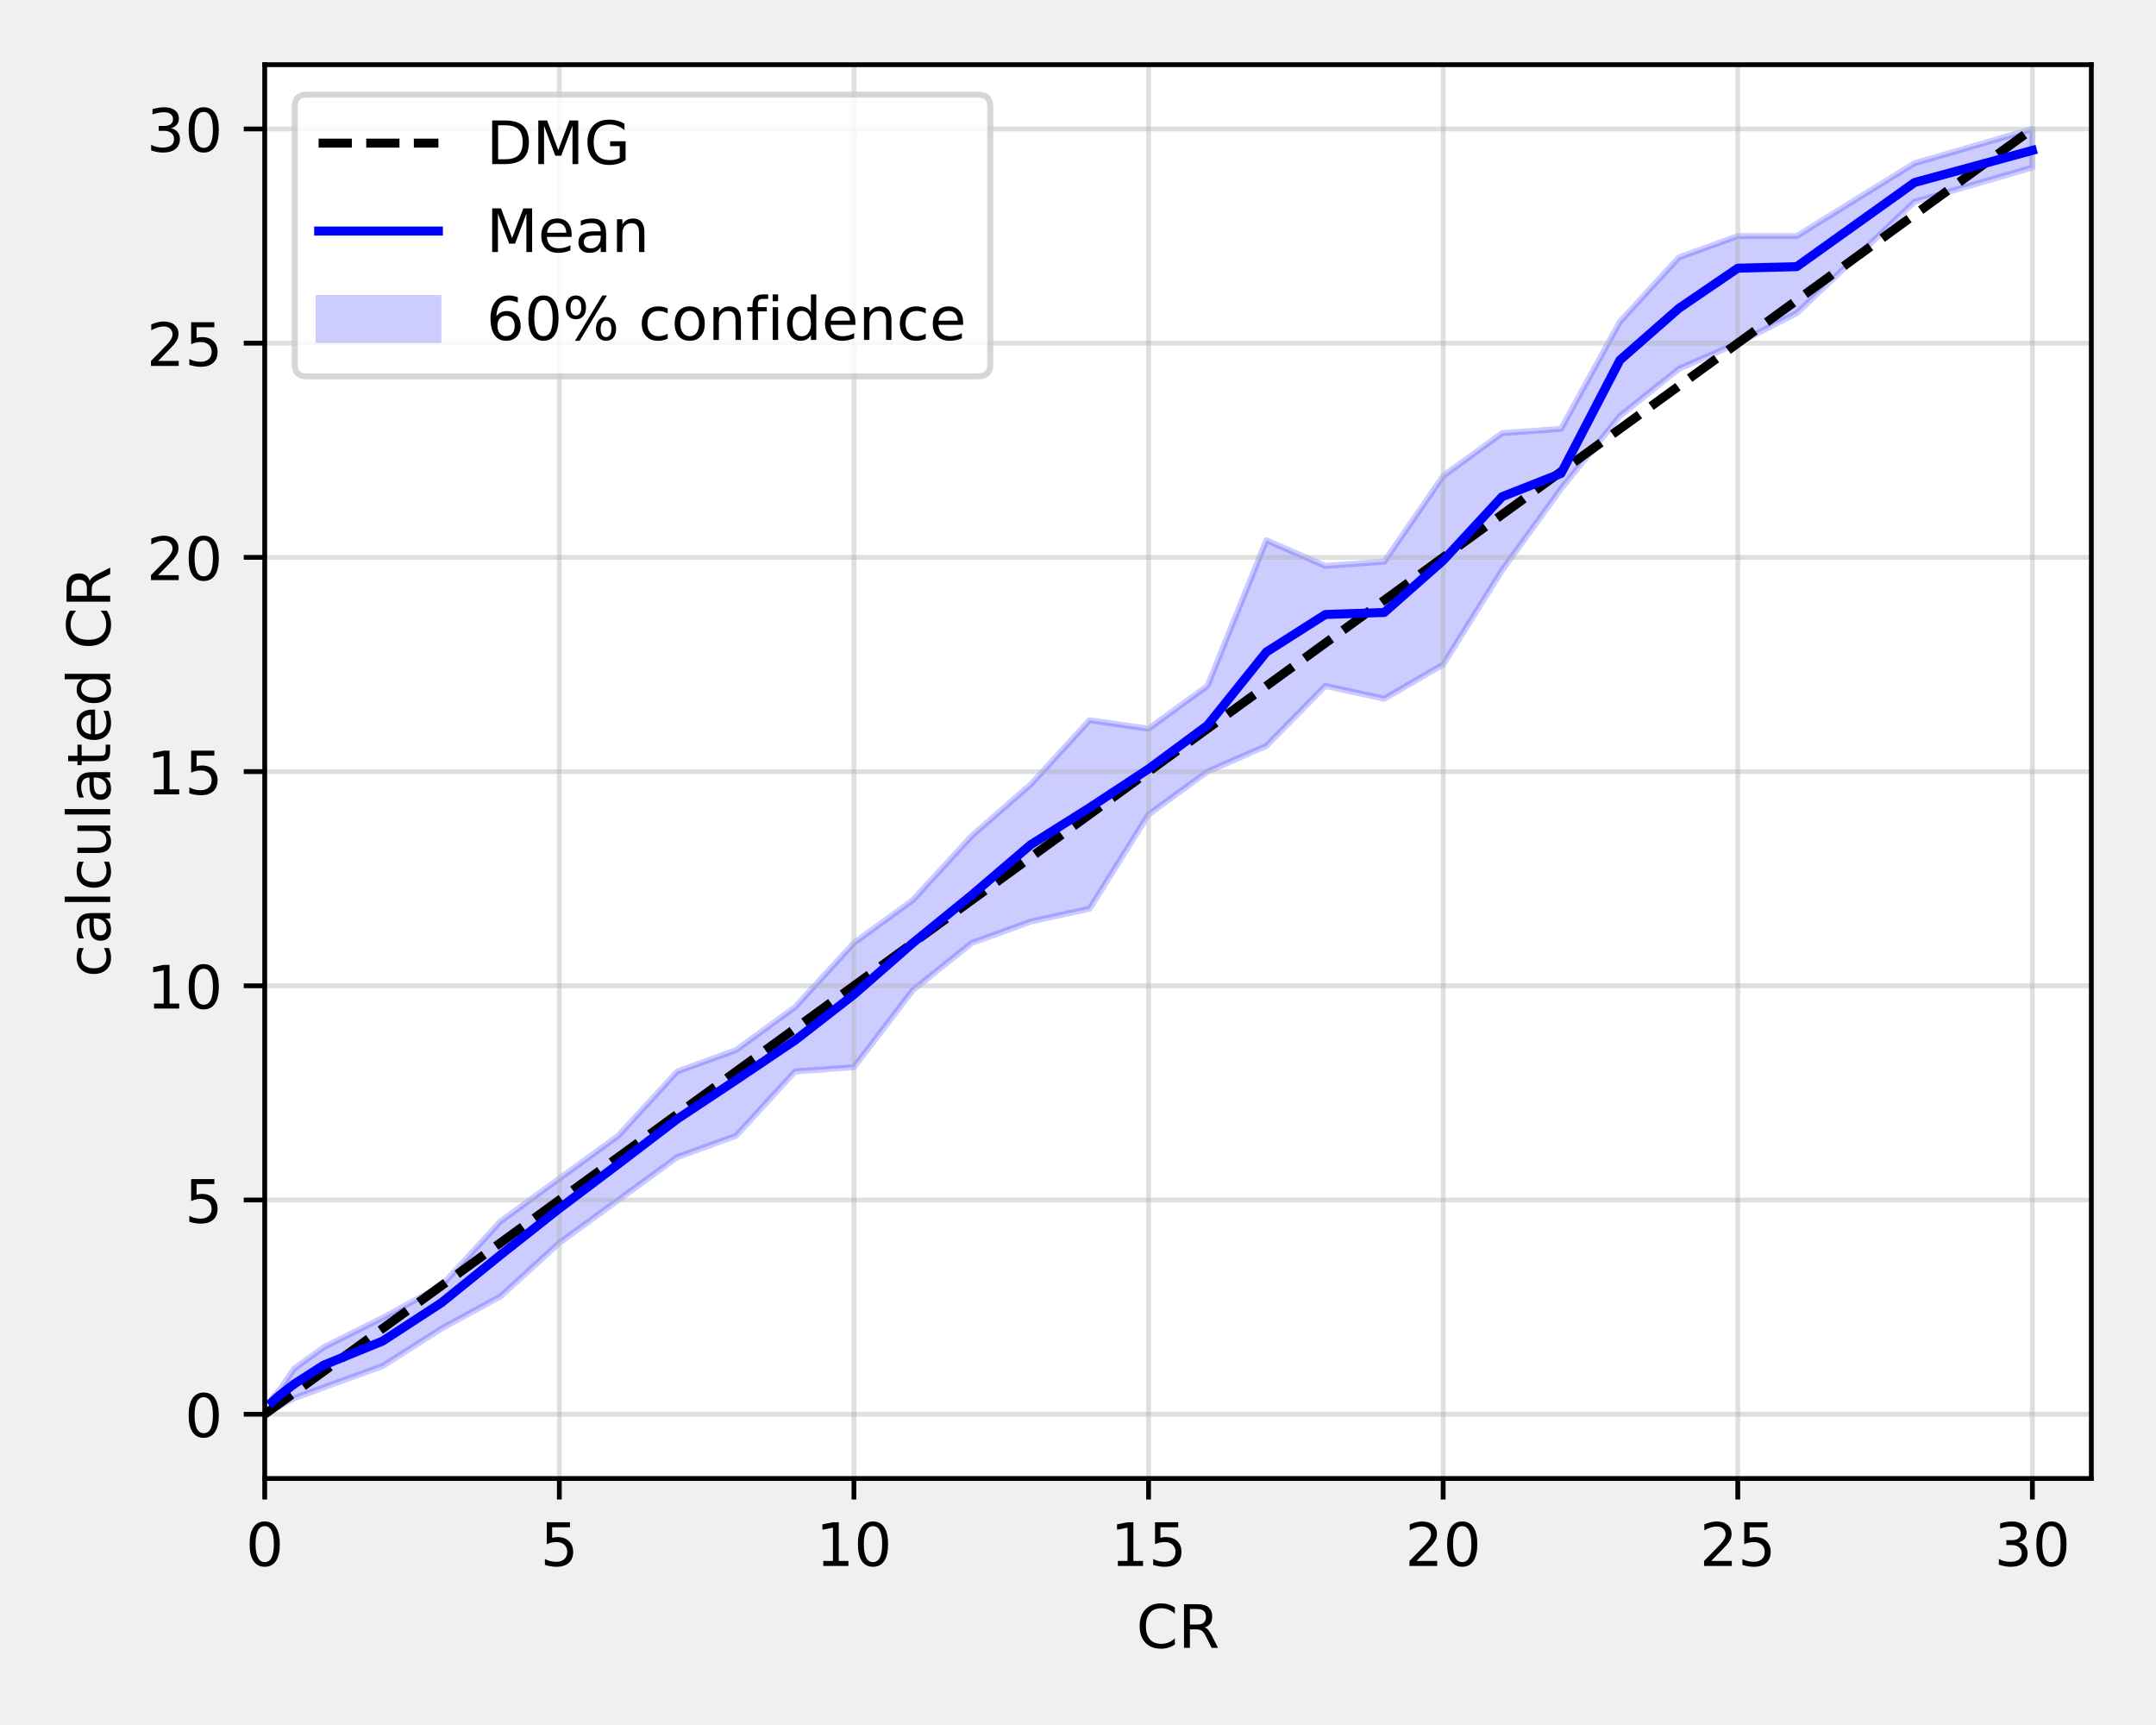
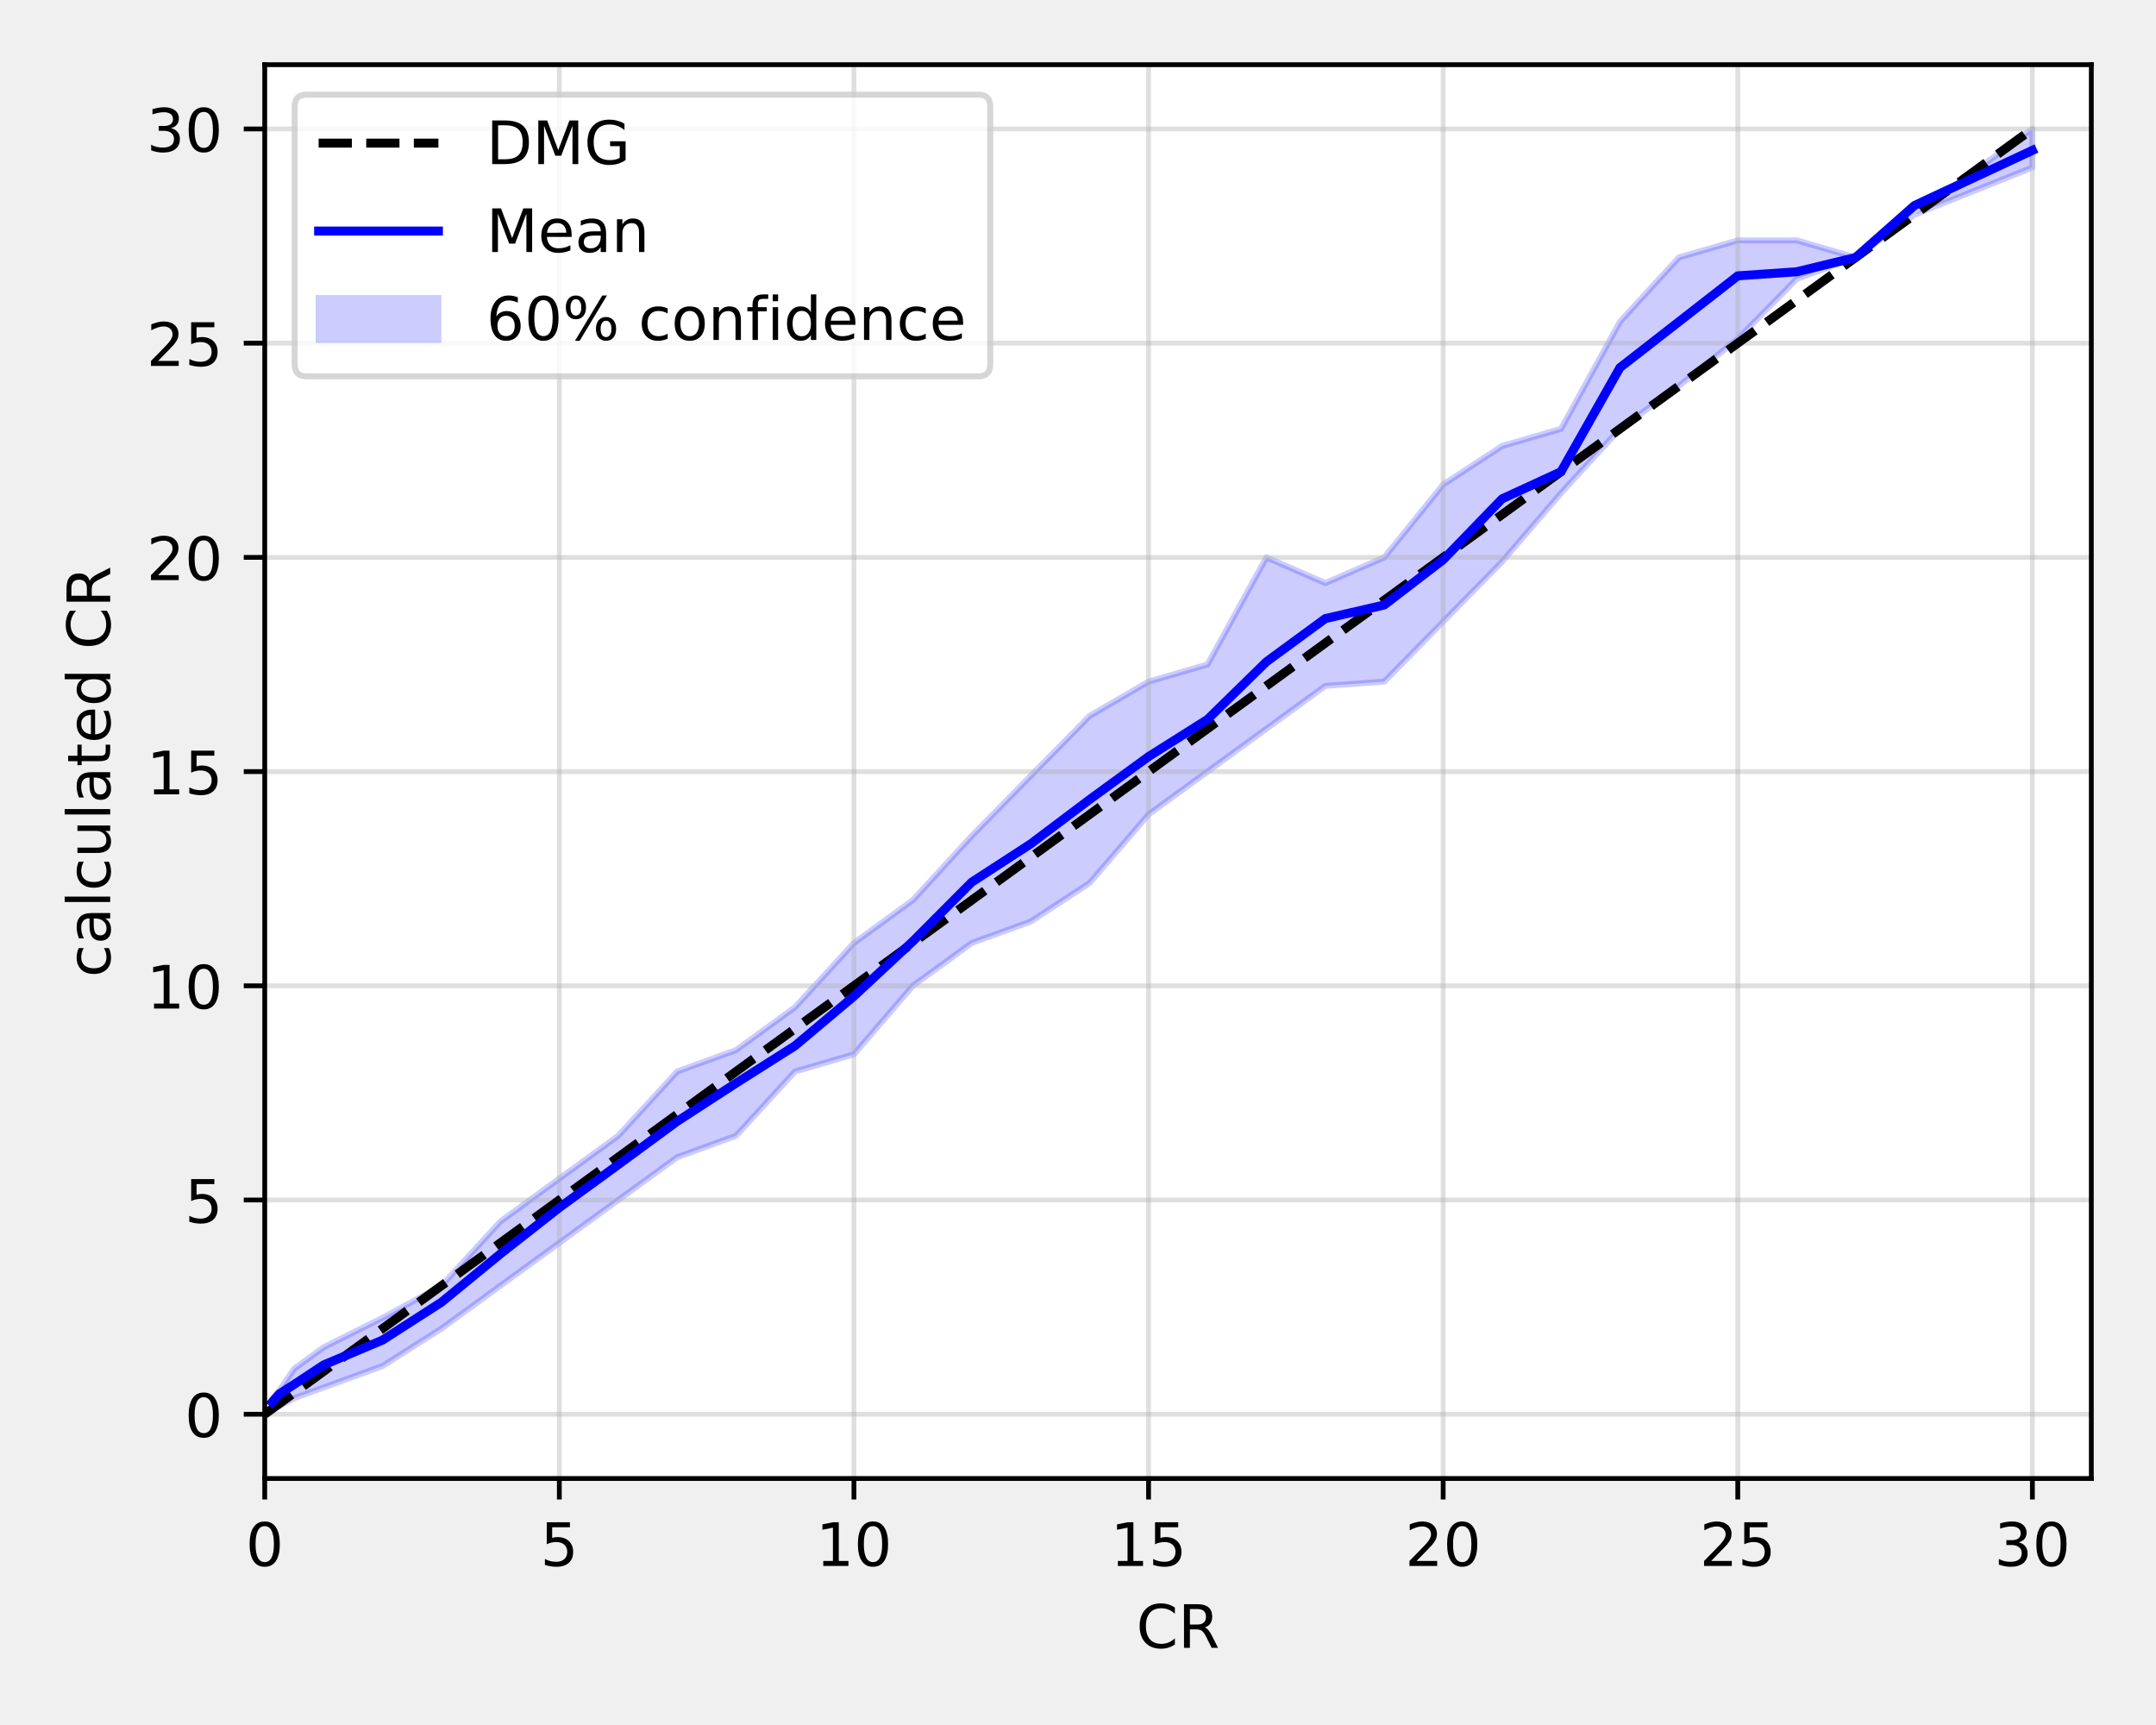
<svg xmlns="http://www.w3.org/2000/svg" xmlns:xlink="http://www.w3.org/1999/xlink" height="288pt" version="1.1" viewBox="0 0 360 288" width="360pt">
  <defs>
    <style type="text/css">*{stroke-linecap:butt;stroke-linejoin:round;}</style>
  </defs>
  <g id="figure_1">
    <g id="patch_1">
      <path d="M 0 288  L 360 288  L 360 0  L 0 0  z " style="fill:none;" />
    </g>
    <g id="axes_1">
      <g id="patch_2">
        <path d="M 44.203 246.844  L 349.2 246.844  L 349.2 10.8  L 44.203 10.8  z " style="fill:#ffffff;" />
      </g>
      <g id="PolyCollection_1">
        <defs>
-           <path d="M 45.433 -54.568  L 45.433 -52.78  L 46.663 -53.227  L 49.122 -54.568  L 54.042 -56.356  L 63.88 -59.932  L 73.719 -66.191  L 83.558 -71.556  L 93.396 -80.497  L 103.235 -87.65  L 113.073 -94.803  L 122.912 -98.379  L 132.751 -109.108  L 142.589 -109.824  L 152.428 -122.699  L 162.266 -130.567  L 172.105 -134.143  L 181.944 -136.289  L 191.782 -152.025  L 201.621 -159.178  L 211.459 -163.47  L 221.298 -173.484  L 231.137 -171.338  L 240.975 -177.06  L 250.814 -192.796  L 260.653 -206.387  L 270.491 -218.547  L 280.33 -226.415  L 290.168 -230.707  L 300.007 -235.714  L 319.684 -254.311  L 339.361 -260.033  L 339.361 -266.471  L 339.361 -266.471  L 319.684 -260.748  L 300.007 -248.589  L 290.168 -248.589  L 280.33 -245.012  L 270.491 -234.283  L 260.653 -216.401  L 250.814 -215.686  L 240.975 -208.533  L 231.137 -194.227  L 221.298 -193.512  L 211.459 -197.803  L 201.621 -173.484  L 191.782 -166.331  L 181.944 -167.762  L 172.105 -157.032  L 162.266 -148.449  L 152.428 -137.72  L 142.589 -130.567  L 132.751 -119.838  L 122.912 -112.685  L 113.073 -109.108  L 103.235 -98.379  L 93.396 -91.226  L 83.558 -84.073  L 73.719 -73.344  L 63.88 -67.979  L 54.042 -63.062  L 49.122 -59.485  L 46.663 -55.909  L 45.433 -54.568  z " id="meef707efad" style="stroke:#0000ff;stroke-opacity:0.2;" />
+           <path d="M 45.433 -54.478  L 45.433 -52.78  L 46.663 -53.227  L 49.122 -54.568  L 54.042 -56.356  L 63.88 -59.932  L 73.719 -66.191  L 83.558 -73.344  L 93.396 -80.497  L 103.235 -87.65  L 113.073 -94.803  L 122.912 -98.379  L 132.751 -109.108  L 142.589 -111.969  L 152.428 -123.414  L 162.266 -130.567  L 172.105 -134.143  L 181.944 -140.581  L 191.782 -152.025  L 201.621 -159.178  L 211.459 -166.331  L 221.298 -173.484  L 231.137 -174.199  L 240.975 -184.213  L 250.814 -194.227  L 260.653 -205.672  L 270.491 -216.401  L 280.33 -223.554  L 290.168 -231.422  L 300.007 -241.436  L 309.846 -245.012  L 319.684 -252.165  L 339.361 -260.033  L 339.361 -266.471  L 339.361 -266.471  L 319.684 -252.165  L 309.846 -245.012  L 300.007 -247.873  L 290.168 -247.873  L 280.33 -245.012  L 270.491 -234.283  L 260.653 -216.401  L 250.814 -213.54  L 240.975 -207.102  L 231.137 -194.942  L 221.298 -190.651  L 211.459 -194.942  L 201.621 -177.06  L 191.782 -174.199  L 181.944 -168.477  L 172.105 -158.463  L 162.266 -148.449  L 152.428 -137.72  L 142.589 -130.567  L 132.751 -119.838  L 122.912 -112.685  L 113.073 -109.108  L 103.235 -98.379  L 93.396 -91.226  L 83.558 -84.073  L 73.719 -73.344  L 63.88 -67.979  L 54.042 -63.062  L 49.122 -59.485  L 46.663 -55.909  L 45.433 -54.478  z " id="m07722bead0" style="stroke:#0000ff;stroke-opacity:0.2;" />
        </defs>
-         <g clip-path="url(#p250f421626)">
-           <use style="fill:#0000ff;fill-opacity:0.2;stroke:#0000ff;stroke-opacity:0.2;" x="0" xlink:href="#meef707efad" y="288" />
+         <g clip-path="url(#p715f7f43fc)">
+           <use style="fill:#0000ff;fill-opacity:0.2;stroke:#0000ff;stroke-opacity:0.2;" x="0" xlink:href="#m07722bead0" y="288" />
        </g>
      </g>
      <g id="matplotlib.axis_1">
        <g id="xtick_1">
          <g id="line2d_1">
-             <path clip-path="url(#p250f421626)" d="M 44.203 246.844  L 44.203 10.8  " style="fill:none;stroke:#b0b0b0;stroke-linecap:square;stroke-opacity:0.4;stroke-width:0.8;" />
+             <path clip-path="url(#p715f7f43fc)" d="M 44.203 246.844  L 44.203 10.8  " style="fill:none;stroke:#b0b0b0;stroke-linecap:square;stroke-opacity:0.4;stroke-width:0.8;" />
          </g>
          <g id="line2d_2">
            <defs>
-               <path d="M 0 0  L 0 3.5  " id="m03b667899d" style="stroke:#000000;stroke-width:0.8;" />
-             </defs>
-             <g>
-               <use style="stroke:#000000;stroke-width:0.8;" x="44.203" xlink:href="#m03b667899d" y="246.844" />
+               <path d="M 0 0  L 0 3.5  " id="mc3db23d03c" style="stroke:#000000;stroke-width:0.8;" />
+             </defs>
+             <g>
+               <use style="stroke:#000000;stroke-width:0.8;" x="44.203" xlink:href="#mc3db23d03c" y="246.844" />
            </g>
          </g>
          <g id="text_1">
            <g transform="translate(41.02188 261.4422)scale(0.1 -0.1)">
              <defs>
                <path d="M 31.781 66.406  Q 24.172 66.406 20.328 58.906  Q 16.5 51.422 16.5 36.375  Q 16.5 21.391 20.328 13.891  Q 24.172 6.391 31.781 6.391  Q 39.453 6.391 43.281 13.891  Q 47.125 21.391 47.125 36.375  Q 47.125 51.422 43.281 58.906  Q 39.453 66.406 31.781 66.406  z M 31.781 74.219  Q 44.047 74.219 50.516 64.516  Q 56.984 54.828 56.984 36.375  Q 56.984 17.969 50.516 8.266  Q 44.047 -1.422 31.781 -1.422  Q 19.531 -1.422 13.062 8.266  Q 6.594 17.969 6.594 36.375  Q 6.594 54.828 13.062 64.516  Q 19.531 74.219 31.781 74.219  z " id="DejaVuSans-48" />
              </defs>
              <use xlink:href="#DejaVuSans-48" />
            </g>
          </g>
        </g>
        <g id="xtick_2">
          <g id="line2d_3">
-             <path clip-path="url(#p250f421626)" d="M 93.396 246.844  L 93.396 10.8  " style="fill:none;stroke:#b0b0b0;stroke-linecap:square;stroke-opacity:0.4;stroke-width:0.8;" />
+             <path clip-path="url(#p715f7f43fc)" d="M 93.396 246.844  L 93.396 10.8  " style="fill:none;stroke:#b0b0b0;stroke-linecap:square;stroke-opacity:0.4;stroke-width:0.8;" />
          </g>
          <g id="line2d_4">
            <g>
-               <use style="stroke:#000000;stroke-width:0.8;" x="93.396" xlink:href="#m03b667899d" y="246.844" />
+               <use style="stroke:#000000;stroke-width:0.8;" x="93.396" xlink:href="#mc3db23d03c" y="246.844" />
            </g>
          </g>
          <g id="text_2">
            <g transform="translate(90.21492 261.4422)scale(0.1 -0.1)">
              <defs>
                <path d="M 10.797 72.906  L 49.516 72.906  L 49.516 64.594  L 19.828 64.594  L 19.828 46.734  Q 21.969 47.469 24.109 47.828  Q 26.266 48.188 28.422 48.188  Q 40.625 48.188 47.75 41.5  Q 54.891 34.812 54.891 23.391  Q 54.891 11.625 47.562 5.094  Q 40.234 -1.422 26.906 -1.422  Q 22.312 -1.422 17.547 -0.641  Q 12.797 0.141 7.719 1.703  L 7.719 11.625  Q 12.109 9.234 16.797 8.062  Q 21.484 6.891 26.703 6.891  Q 35.156 6.891 40.078 11.328  Q 45.016 15.766 45.016 23.391  Q 45.016 31 40.078 35.438  Q 35.156 39.891 26.703 39.891  Q 22.75 39.891 18.812 39.016  Q 14.891 38.141 10.797 36.281  z " id="DejaVuSans-53" />
              </defs>
              <use xlink:href="#DejaVuSans-53" />
            </g>
          </g>
        </g>
        <g id="xtick_3">
          <g id="line2d_5">
-             <path clip-path="url(#p250f421626)" d="M 142.589 246.844  L 142.589 10.8  " style="fill:none;stroke:#b0b0b0;stroke-linecap:square;stroke-opacity:0.4;stroke-width:0.8;" />
+             <path clip-path="url(#p715f7f43fc)" d="M 142.589 246.844  L 142.589 10.8  " style="fill:none;stroke:#b0b0b0;stroke-linecap:square;stroke-opacity:0.4;stroke-width:0.8;" />
          </g>
          <g id="line2d_6">
            <g>
-               <use style="stroke:#000000;stroke-width:0.8;" x="142.589" xlink:href="#m03b667899d" y="246.844" />
+               <use style="stroke:#000000;stroke-width:0.8;" x="142.589" xlink:href="#mc3db23d03c" y="246.844" />
            </g>
          </g>
          <g id="text_3">
            <g transform="translate(136.2267 261.4422)scale(0.1 -0.1)">
              <defs>
                <path d="M 12.406 8.297  L 28.516 8.297  L 28.516 63.922  L 10.984 60.406  L 10.984 69.391  L 28.422 72.906  L 38.281 72.906  L 38.281 8.297  L 54.391 8.297  L 54.391 0  L 12.406 0  z " id="DejaVuSans-49" />
              </defs>
              <use xlink:href="#DejaVuSans-49" />
              <use x="63.623" xlink:href="#DejaVuSans-48" />
            </g>
          </g>
        </g>
        <g id="xtick_4">
          <g id="line2d_7">
-             <path clip-path="url(#p250f421626)" d="M 191.782 246.844  L 191.782 10.8  " style="fill:none;stroke:#b0b0b0;stroke-linecap:square;stroke-opacity:0.4;stroke-width:0.8;" />
+             <path clip-path="url(#p715f7f43fc)" d="M 191.782 246.844  L 191.782 10.8  " style="fill:none;stroke:#b0b0b0;stroke-linecap:square;stroke-opacity:0.4;stroke-width:0.8;" />
          </g>
          <g id="line2d_8">
            <g>
-               <use style="stroke:#000000;stroke-width:0.8;" x="191.782" xlink:href="#m03b667899d" y="246.844" />
+               <use style="stroke:#000000;stroke-width:0.8;" x="191.782" xlink:href="#mc3db23d03c" y="246.844" />
            </g>
          </g>
          <g id="text_4">
            <g transform="translate(185.4198 261.4422)scale(0.1 -0.1)">
              <use xlink:href="#DejaVuSans-49" />
              <use x="63.623" xlink:href="#DejaVuSans-53" />
            </g>
          </g>
        </g>
        <g id="xtick_5">
          <g id="line2d_9">
-             <path clip-path="url(#p250f421626)" d="M 240.975 246.844  L 240.975 10.8  " style="fill:none;stroke:#b0b0b0;stroke-linecap:square;stroke-opacity:0.4;stroke-width:0.8;" />
+             <path clip-path="url(#p715f7f43fc)" d="M 240.975 246.844  L 240.975 10.8  " style="fill:none;stroke:#b0b0b0;stroke-linecap:square;stroke-opacity:0.4;stroke-width:0.8;" />
          </g>
          <g id="line2d_10">
            <g>
-               <use style="stroke:#000000;stroke-width:0.8;" x="240.975" xlink:href="#m03b667899d" y="246.844" />
+               <use style="stroke:#000000;stroke-width:0.8;" x="240.975" xlink:href="#mc3db23d03c" y="246.844" />
            </g>
          </g>
          <g id="text_5">
            <g transform="translate(234.6128 261.4422)scale(0.1 -0.1)">
              <defs>
                <path d="M 19.188 8.297  L 53.609 8.297  L 53.609 0  L 7.328 0  L 7.328 8.297  Q 12.938 14.109 22.625 23.891  Q 32.328 33.688 34.812 36.531  Q 39.547 41.844 41.422 45.531  Q 43.312 49.219 43.312 52.781  Q 43.312 58.594 39.234 62.25  Q 35.156 65.922 28.609 65.922  Q 23.969 65.922 18.812 64.312  Q 13.672 62.703 7.812 59.422  L 7.812 69.391  Q 13.766 71.781 18.938 73  Q 24.125 74.219 28.422 74.219  Q 39.75 74.219 46.484 68.547  Q 53.219 62.891 53.219 53.422  Q 53.219 48.922 51.531 44.891  Q 49.859 40.875 45.406 35.406  Q 44.188 33.984 37.641 27.219  Q 31.109 20.453 19.188 8.297  z " id="DejaVuSans-50" />
              </defs>
              <use xlink:href="#DejaVuSans-50" />
              <use x="63.623" xlink:href="#DejaVuSans-48" />
            </g>
          </g>
        </g>
        <g id="xtick_6">
          <g id="line2d_11">
-             <path clip-path="url(#p250f421626)" d="M 290.168 246.844  L 290.168 10.8  " style="fill:none;stroke:#b0b0b0;stroke-linecap:square;stroke-opacity:0.4;stroke-width:0.8;" />
+             <path clip-path="url(#p715f7f43fc)" d="M 290.168 246.844  L 290.168 10.8  " style="fill:none;stroke:#b0b0b0;stroke-linecap:square;stroke-opacity:0.4;stroke-width:0.8;" />
          </g>
          <g id="line2d_12">
            <g>
-               <use style="stroke:#000000;stroke-width:0.8;" x="290.168" xlink:href="#m03b667899d" y="246.844" />
+               <use style="stroke:#000000;stroke-width:0.8;" x="290.168" xlink:href="#mc3db23d03c" y="246.844" />
            </g>
          </g>
          <g id="text_6">
            <g transform="translate(283.8058 261.4422)scale(0.1 -0.1)">
              <use xlink:href="#DejaVuSans-50" />
              <use x="63.623" xlink:href="#DejaVuSans-53" />
            </g>
          </g>
        </g>
        <g id="xtick_7">
          <g id="line2d_13">
-             <path clip-path="url(#p250f421626)" d="M 339.361 246.844  L 339.361 10.8  " style="fill:none;stroke:#b0b0b0;stroke-linecap:square;stroke-opacity:0.4;stroke-width:0.8;" />
+             <path clip-path="url(#p715f7f43fc)" d="M 339.361 246.844  L 339.361 10.8  " style="fill:none;stroke:#b0b0b0;stroke-linecap:square;stroke-opacity:0.4;stroke-width:0.8;" />
          </g>
          <g id="line2d_14">
            <g>
-               <use style="stroke:#000000;stroke-width:0.8;" x="339.361" xlink:href="#m03b667899d" y="246.844" />
+               <use style="stroke:#000000;stroke-width:0.8;" x="339.361" xlink:href="#mc3db23d03c" y="246.844" />
            </g>
          </g>
          <g id="text_7">
            <g transform="translate(332.9989 261.4422)scale(0.1 -0.1)">
              <defs>
                <path d="M 40.578 39.312  Q 47.656 37.797 51.625 33  Q 55.609 28.219 55.609 21.188  Q 55.609 10.406 48.188 4.484  Q 40.766 -1.422 27.094 -1.422  Q 22.516 -1.422 17.656 -0.516  Q 12.797 0.391 7.625 2.203  L 7.625 11.719  Q 11.719 9.328 16.594 8.109  Q 21.484 6.891 26.812 6.891  Q 36.078 6.891 40.938 10.547  Q 45.797 14.203 45.797 21.188  Q 45.797 27.641 41.281 31.266  Q 36.766 34.906 28.719 34.906  L 20.219 34.906  L 20.219 43.016  L 29.109 43.016  Q 36.375 43.016 40.234 45.922  Q 44.094 48.828 44.094 54.297  Q 44.094 59.906 40.109 62.906  Q 36.141 65.922 28.719 65.922  Q 24.656 65.922 20.016 65.031  Q 15.375 64.156 9.812 62.312  L 9.812 71.094  Q 15.438 72.656 20.344 73.438  Q 25.25 74.219 29.594 74.219  Q 40.828 74.219 47.359 69.109  Q 53.906 64.016 53.906 55.328  Q 53.906 49.266 50.438 45.094  Q 46.969 40.922 40.578 39.312  z " id="DejaVuSans-51" />
              </defs>
              <use xlink:href="#DejaVuSans-51" />
              <use x="63.623" xlink:href="#DejaVuSans-48" />
            </g>
          </g>
        </g>
        <g id="text_8">
          <g transform="translate(189.7359 275.1203)scale(0.1 -0.1)">
            <defs>
              <path d="M 64.406 67.281  L 64.406 56.891  Q 59.422 61.531 53.781 63.812  Q 48.141 66.109 41.797 66.109  Q 29.297 66.109 22.656 58.469  Q 16.016 50.828 16.016 36.375  Q 16.016 21.969 22.656 14.328  Q 29.297 6.688 41.797 6.688  Q 48.141 6.688 53.781 8.984  Q 59.422 11.281 64.406 15.922  L 64.406 5.609  Q 59.234 2.094 53.438 0.328  Q 47.656 -1.422 41.219 -1.422  Q 24.656 -1.422 15.125 8.703  Q 5.609 18.844 5.609 36.375  Q 5.609 53.953 15.125 64.078  Q 24.656 74.219 41.219 74.219  Q 47.75 74.219 53.531 72.484  Q 59.328 70.75 64.406 67.281  z " id="DejaVuSans-67" />
              <path d="M 44.391 34.188  Q 47.562 33.109 50.562 29.594  Q 53.562 26.078 56.594 19.922  L 66.609 0  L 56 0  L 46.688 18.703  Q 43.062 26.031 39.672 28.422  Q 36.281 30.812 30.422 30.812  L 19.672 30.812  L 19.672 0  L 9.812 0  L 9.812 72.906  L 32.078 72.906  Q 44.578 72.906 50.734 67.672  Q 56.891 62.453 56.891 51.906  Q 56.891 45.016 53.688 40.469  Q 50.484 35.938 44.391 34.188  z M 19.672 64.797  L 19.672 38.922  L 32.078 38.922  Q 39.203 38.922 42.844 42.219  Q 46.484 45.516 46.484 51.906  Q 46.484 58.297 42.844 61.547  Q 39.203 64.797 32.078 64.797  z " id="DejaVuSans-82" />
            </defs>
            <use xlink:href="#DejaVuSans-67" />
            <use x="69.824" xlink:href="#DejaVuSans-82" />
          </g>
        </g>
      </g>
      <g id="matplotlib.axis_2">
        <g id="ytick_1">
          <g id="line2d_15">
-             <path clip-path="url(#p250f421626)" d="M 44.203 236.114  L 349.2 236.114  " style="fill:none;stroke:#b0b0b0;stroke-linecap:square;stroke-opacity:0.4;stroke-width:0.8;" />
+             <path clip-path="url(#p715f7f43fc)" d="M 44.203 236.114  L 349.2 236.114  " style="fill:none;stroke:#b0b0b0;stroke-linecap:square;stroke-opacity:0.4;stroke-width:0.8;" />
          </g>
          <g id="line2d_16">
            <defs>
-               <path d="M 0 0  L -3.5 0  " id="m5276614114" style="stroke:#000000;stroke-width:0.8;" />
-             </defs>
-             <g>
-               <use style="stroke:#000000;stroke-width:0.8;" x="44.203" xlink:href="#m5276614114" y="236.114" />
+               <path d="M 0 0  L -3.5 0  " id="mb39f0f81d1" style="stroke:#000000;stroke-width:0.8;" />
+             </defs>
+             <g>
+               <use style="stroke:#000000;stroke-width:0.8;" x="44.203" xlink:href="#mb39f0f81d1" y="236.114" />
            </g>
          </g>
          <g id="text_9">
            <g transform="translate(30.84062 239.9137)scale(0.1 -0.1)">
              <use xlink:href="#DejaVuSans-48" />
            </g>
          </g>
        </g>
        <g id="ytick_2">
          <g id="line2d_17">
-             <path clip-path="url(#p250f421626)" d="M 44.203 200.35  L 349.2 200.35  " style="fill:none;stroke:#b0b0b0;stroke-linecap:square;stroke-opacity:0.4;stroke-width:0.8;" />
+             <path clip-path="url(#p715f7f43fc)" d="M 44.203 200.35  L 349.2 200.35  " style="fill:none;stroke:#b0b0b0;stroke-linecap:square;stroke-opacity:0.4;stroke-width:0.8;" />
          </g>
          <g id="line2d_18">
            <g>
-               <use style="stroke:#000000;stroke-width:0.8;" x="44.203" xlink:href="#m5276614114" y="200.35" />
+               <use style="stroke:#000000;stroke-width:0.8;" x="44.203" xlink:href="#mb39f0f81d1" y="200.35" />
            </g>
          </g>
          <g id="text_10">
            <g transform="translate(30.84062 204.1495)scale(0.1 -0.1)">
              <use xlink:href="#DejaVuSans-53" />
            </g>
          </g>
        </g>
        <g id="ytick_3">
          <g id="line2d_19">
-             <path clip-path="url(#p250f421626)" d="M 44.203 164.586  L 349.2 164.586  " style="fill:none;stroke:#b0b0b0;stroke-linecap:square;stroke-opacity:0.4;stroke-width:0.8;" />
+             <path clip-path="url(#p715f7f43fc)" d="M 44.203 164.586  L 349.2 164.586  " style="fill:none;stroke:#b0b0b0;stroke-linecap:square;stroke-opacity:0.4;stroke-width:0.8;" />
          </g>
          <g id="line2d_20">
            <g>
-               <use style="stroke:#000000;stroke-width:0.8;" x="44.203" xlink:href="#m5276614114" y="164.586" />
+               <use style="stroke:#000000;stroke-width:0.8;" x="44.203" xlink:href="#mb39f0f81d1" y="164.586" />
            </g>
          </g>
          <g id="text_11">
            <g transform="translate(24.47812 168.3853)scale(0.1 -0.1)">
              <use xlink:href="#DejaVuSans-49" />
              <use x="63.623" xlink:href="#DejaVuSans-48" />
            </g>
          </g>
        </g>
        <g id="ytick_4">
          <g id="line2d_21">
-             <path clip-path="url(#p250f421626)" d="M 44.203 128.822  L 349.2 128.822  " style="fill:none;stroke:#b0b0b0;stroke-linecap:square;stroke-opacity:0.4;stroke-width:0.8;" />
+             <path clip-path="url(#p715f7f43fc)" d="M 44.203 128.822  L 349.2 128.822  " style="fill:none;stroke:#b0b0b0;stroke-linecap:square;stroke-opacity:0.4;stroke-width:0.8;" />
          </g>
          <g id="line2d_22">
            <g>
-               <use style="stroke:#000000;stroke-width:0.8;" x="44.203" xlink:href="#m5276614114" y="128.822" />
+               <use style="stroke:#000000;stroke-width:0.8;" x="44.203" xlink:href="#mb39f0f81d1" y="128.822" />
            </g>
          </g>
          <g id="text_12">
            <g transform="translate(24.47812 132.6211)scale(0.1 -0.1)">
              <use xlink:href="#DejaVuSans-49" />
              <use x="63.623" xlink:href="#DejaVuSans-53" />
            </g>
          </g>
        </g>
        <g id="ytick_5">
          <g id="line2d_23">
-             <path clip-path="url(#p250f421626)" d="M 44.203 93.058  L 349.2 93.058  " style="fill:none;stroke:#b0b0b0;stroke-linecap:square;stroke-opacity:0.4;stroke-width:0.8;" />
+             <path clip-path="url(#p715f7f43fc)" d="M 44.203 93.058  L 349.2 93.058  " style="fill:none;stroke:#b0b0b0;stroke-linecap:square;stroke-opacity:0.4;stroke-width:0.8;" />
          </g>
          <g id="line2d_24">
            <g>
-               <use style="stroke:#000000;stroke-width:0.8;" x="44.203" xlink:href="#m5276614114" y="93.058" />
+               <use style="stroke:#000000;stroke-width:0.8;" x="44.203" xlink:href="#mb39f0f81d1" y="93.058" />
            </g>
          </g>
          <g id="text_13">
            <g transform="translate(24.47812 96.85689)scale(0.1 -0.1)">
              <use xlink:href="#DejaVuSans-50" />
              <use x="63.623" xlink:href="#DejaVuSans-48" />
            </g>
          </g>
        </g>
        <g id="ytick_6">
          <g id="line2d_25">
-             <path clip-path="url(#p250f421626)" d="M 44.203 57.293  L 349.2 57.293  " style="fill:none;stroke:#b0b0b0;stroke-linecap:square;stroke-opacity:0.4;stroke-width:0.8;" />
+             <path clip-path="url(#p715f7f43fc)" d="M 44.203 57.293  L 349.2 57.293  " style="fill:none;stroke:#b0b0b0;stroke-linecap:square;stroke-opacity:0.4;stroke-width:0.8;" />
          </g>
          <g id="line2d_26">
            <g>
-               <use style="stroke:#000000;stroke-width:0.8;" x="44.203" xlink:href="#m5276614114" y="57.293" />
+               <use style="stroke:#000000;stroke-width:0.8;" x="44.203" xlink:href="#mb39f0f81d1" y="57.293" />
            </g>
          </g>
          <g id="text_14">
            <g transform="translate(24.47812 61.09269)scale(0.1 -0.1)">
              <use xlink:href="#DejaVuSans-50" />
              <use x="63.623" xlink:href="#DejaVuSans-53" />
            </g>
          </g>
        </g>
        <g id="ytick_7">
          <g id="line2d_27">
-             <path clip-path="url(#p250f421626)" d="M 44.203 21.529  L 349.2 21.529  " style="fill:none;stroke:#b0b0b0;stroke-linecap:square;stroke-opacity:0.4;stroke-width:0.8;" />
+             <path clip-path="url(#p715f7f43fc)" d="M 44.203 21.529  L 349.2 21.529  " style="fill:none;stroke:#b0b0b0;stroke-linecap:square;stroke-opacity:0.4;stroke-width:0.8;" />
          </g>
          <g id="line2d_28">
            <g>
-               <use style="stroke:#000000;stroke-width:0.8;" x="44.203" xlink:href="#m5276614114" y="21.529" />
+               <use style="stroke:#000000;stroke-width:0.8;" x="44.203" xlink:href="#mb39f0f81d1" y="21.529" />
            </g>
          </g>
          <g id="text_15">
            <g transform="translate(24.47812 25.32848)scale(0.1 -0.1)">
              <use xlink:href="#DejaVuSans-51" />
              <use x="63.623" xlink:href="#DejaVuSans-48" />
            </g>
          </g>
        </g>
        <g id="text_16">
          <g transform="translate(18.39844 163.1609)rotate(-90)scale(0.1 -0.1)">
            <defs>
              <path d="M 48.781 52.594  L 48.781 44.188  Q 44.969 46.297 41.141 47.344  Q 37.312 48.391 33.406 48.391  Q 24.656 48.391 19.812 42.844  Q 14.984 37.312 14.984 27.297  Q 14.984 17.281 19.812 11.734  Q 24.656 6.203 33.406 6.203  Q 37.312 6.203 41.141 7.25  Q 44.969 8.297 48.781 10.406  L 48.781 2.094  Q 45.016 0.344 40.984 -0.531  Q 36.969 -1.422 32.422 -1.422  Q 20.062 -1.422 12.781 6.344  Q 5.516 14.109 5.516 27.297  Q 5.516 40.672 12.859 48.328  Q 20.219 56 33.016 56  Q 37.156 56 41.109 55.141  Q 45.062 54.297 48.781 52.594  z " id="DejaVuSans-99" />
              <path d="M 34.281 27.484  Q 23.391 27.484 19.188 25  Q 14.984 22.516 14.984 16.5  Q 14.984 11.719 18.141 8.906  Q 21.297 6.109 26.703 6.109  Q 34.188 6.109 38.703 11.406  Q 43.219 16.703 43.219 25.484  L 43.219 27.484  z M 52.203 31.203  L 52.203 0  L 43.219 0  L 43.219 8.297  Q 40.141 3.328 35.547 0.953  Q 30.953 -1.422 24.312 -1.422  Q 15.922 -1.422 10.953 3.297  Q 6 8.016 6 15.922  Q 6 25.141 12.172 29.828  Q 18.359 34.516 30.609 34.516  L 43.219 34.516  L 43.219 35.406  Q 43.219 41.609 39.141 45  Q 35.062 48.391 27.688 48.391  Q 23 48.391 18.547 47.266  Q 14.109 46.141 10.016 43.891  L 10.016 52.203  Q 14.938 54.109 19.578 55.047  Q 24.219 56 28.609 56  Q 40.484 56 46.344 49.844  Q 52.203 43.703 52.203 31.203  z " id="DejaVuSans-97" />
              <path d="M 9.422 75.984  L 18.406 75.984  L 18.406 0  L 9.422 0  z " id="DejaVuSans-108" />
              <path d="M 8.5 21.578  L 8.5 54.688  L 17.484 54.688  L 17.484 21.922  Q 17.484 14.156 20.5 10.266  Q 23.531 6.391 29.594 6.391  Q 36.859 6.391 41.078 11.031  Q 45.312 15.672 45.312 23.688  L 45.312 54.688  L 54.297 54.688  L 54.297 0  L 45.312 0  L 45.312 8.406  Q 42.047 3.422 37.719 1  Q 33.406 -1.422 27.688 -1.422  Q 18.266 -1.422 13.375 4.438  Q 8.5 10.297 8.5 21.578  z M 31.109 56  z " id="DejaVuSans-117" />
              <path d="M 18.312 70.219  L 18.312 54.688  L 36.812 54.688  L 36.812 47.703  L 18.312 47.703  L 18.312 18.016  Q 18.312 11.328 20.141 9.422  Q 21.969 7.516 27.594 7.516  L 36.812 7.516  L 36.812 0  L 27.594 0  Q 17.188 0 13.234 3.875  Q 9.281 7.766 9.281 18.016  L 9.281 47.703  L 2.688 47.703  L 2.688 54.688  L 9.281 54.688  L 9.281 70.219  z " id="DejaVuSans-116" />
              <path d="M 56.203 29.594  L 56.203 25.203  L 14.891 25.203  Q 15.484 15.922 20.484 11.062  Q 25.484 6.203 34.422 6.203  Q 39.594 6.203 44.453 7.469  Q 49.312 8.734 54.109 11.281  L 54.109 2.781  Q 49.266 0.734 44.188 -0.344  Q 39.109 -1.422 33.891 -1.422  Q 20.797 -1.422 13.156 6.188  Q 5.516 13.812 5.516 26.812  Q 5.516 40.234 12.766 48.109  Q 20.016 56 32.328 56  Q 43.359 56 49.781 48.891  Q 56.203 41.797 56.203 29.594  z M 47.219 32.234  Q 47.125 39.594 43.094 43.984  Q 39.062 48.391 32.422 48.391  Q 24.906 48.391 20.391 44.141  Q 15.875 39.891 15.188 32.172  z " id="DejaVuSans-101" />
              <path d="M 45.406 46.391  L 45.406 75.984  L 54.391 75.984  L 54.391 0  L 45.406 0  L 45.406 8.203  Q 42.578 3.328 38.25 0.953  Q 33.938 -1.422 27.875 -1.422  Q 17.969 -1.422 11.734 6.484  Q 5.516 14.406 5.516 27.297  Q 5.516 40.188 11.734 48.094  Q 17.969 56 27.875 56  Q 33.938 56 38.25 53.625  Q 42.578 51.266 45.406 46.391  z M 14.797 27.297  Q 14.797 17.391 18.875 11.75  Q 22.953 6.109 30.078 6.109  Q 37.203 6.109 41.297 11.75  Q 45.406 17.391 45.406 27.297  Q 45.406 37.203 41.297 42.844  Q 37.203 48.484 30.078 48.484  Q 22.953 48.484 18.875 42.844  Q 14.797 37.203 14.797 27.297  z " id="DejaVuSans-100" />
              <path id="DejaVuSans-32" />
            </defs>
            <use xlink:href="#DejaVuSans-99" />
            <use x="54.98" xlink:href="#DejaVuSans-97" />
            <use x="116.26" xlink:href="#DejaVuSans-108" />
            <use x="144.043" xlink:href="#DejaVuSans-99" />
            <use x="199.023" xlink:href="#DejaVuSans-117" />
            <use x="262.402" xlink:href="#DejaVuSans-108" />
            <use x="290.186" xlink:href="#DejaVuSans-97" />
            <use x="351.465" xlink:href="#DejaVuSans-116" />
            <use x="390.674" xlink:href="#DejaVuSans-101" />
            <use x="452.197" xlink:href="#DejaVuSans-100" />
            <use x="515.674" xlink:href="#DejaVuSans-32" />
            <use x="547.461" xlink:href="#DejaVuSans-67" />
            <use x="617.285" xlink:href="#DejaVuSans-82" />
          </g>
        </g>
      </g>
      <g id="line2d_29">
-         <path clip-path="url(#p250f421626)" d="M 44.203 236.114  L 45.433 235.22  L 46.663 234.326  L 49.122 232.538  L 54.042 228.962  L 63.88 221.809  L 73.719 214.656  L 83.558 207.503  L 93.396 200.35  L 103.235 193.197  L 113.073 186.045  L 122.912 178.892  L 132.751 171.739  L 142.589 164.586  L 152.428 157.433  L 162.266 150.28  L 172.105 143.128  L 181.944 135.975  L 191.782 128.822  L 201.621 121.669  L 211.459 114.516  L 221.298 107.363  L 231.137 100.211  L 240.975 93.058  L 250.814 85.905  L 260.653 78.752  L 270.491 71.599  L 280.33 64.446  L 290.168 57.293  L 300.007 50.141  L 309.846 42.988  L 319.684 35.835  L 329.523 28.682  L 339.361 21.529  " style="fill:none;stroke:#000000;stroke-dasharray:5.55,2.4;stroke-dashoffset:0;stroke-width:1.5;" />
+         <path clip-path="url(#p715f7f43fc)" d="M 44.203 236.114  L 45.433 235.22  L 46.663 234.326  L 49.122 232.538  L 54.042 228.962  L 63.88 221.809  L 73.719 214.656  L 83.558 207.503  L 93.396 200.35  L 103.235 193.197  L 113.073 186.045  L 122.912 178.892  L 132.751 171.739  L 142.589 164.586  L 152.428 157.433  L 162.266 150.28  L 172.105 143.128  L 181.944 135.975  L 191.782 128.822  L 201.621 121.669  L 211.459 114.516  L 221.298 107.363  L 231.137 100.211  L 240.975 93.058  L 250.814 85.905  L 260.653 78.752  L 270.491 71.599  L 280.33 64.446  L 290.168 57.293  L 300.007 50.141  L 309.846 42.988  L 319.684 35.835  L 329.523 28.682  L 339.361 21.529  " style="fill:none;stroke:#000000;stroke-dasharray:5.55,2.4;stroke-dashoffset:0;stroke-width:1.5;" />
      </g>
      <g id="line2d_30">
-         <path clip-path="url(#p250f421626)" d="M 45.433 234.054  L 46.663 232.973  L 49.122 231.068  L 54.042 227.92  L 63.88 223.903  L 73.719 217.497  L 83.558 209.536  L 93.396 201.765  L 103.235 194.347  L 113.073 186.839  L 122.912 180.311  L 132.751 173.69  L 142.589 166.039  L 152.428 157.433  L 162.266 149.429  L 172.105 141.031  L 181.944 134.845  L 191.782 128.375  L 201.621 121.104  L 211.459 108.854  L 221.298 102.595  L 231.137 102.254  L 240.975 93.569  L 250.814 82.924  L 260.653 79.05  L 270.491 60.117  L 280.33 51.482  L 290.168 44.776  L 300.007 44.521  L 319.684 30.47  L 339.361 25.106  " style="fill:none;stroke:#0000ff;stroke-linecap:square;stroke-width:1.5;" />
+         <path clip-path="url(#p715f7f43fc)" d="M 45.433 234.108  L 46.663 232.704  L 49.122 231.134  L 54.042 227.887  L 63.88 223.735  L 73.719 217.412  L 83.558 209.342  L 93.396 201.619  L 103.235 194.444  L 113.073 187.216  L 122.912 180.833  L 132.751 174.6  L 142.589 166.323  L 152.428 157.151  L 162.266 147.276  L 172.105 140.892  L 181.944 133.487  L 191.782 126.318  L 201.621 120.114  L 211.459 110.493  L 221.298 103.276  L 231.137 101.005  L 240.975 93.455  L 250.814 83.282  L 260.653 78.752  L 270.491 61.381  L 280.33 53.717  L 290.168 46.053  L 300.007 45.372  L 309.846 42.988  L 319.684 34.302  L 339.361 25.106  " style="fill:none;stroke:#0000ff;stroke-linecap:square;stroke-width:1.5;" />
      </g>
      <g id="patch_3">
        <path d="M 44.203 246.844  L 44.203 10.8  " style="fill:none;stroke:#000000;stroke-linecap:square;stroke-linejoin:miter;stroke-width:0.8;" />
      </g>
      <g id="patch_4">
        <path d="M 349.2 246.844  L 349.2 10.8  " style="fill:none;stroke:#000000;stroke-linecap:square;stroke-linejoin:miter;stroke-width:0.8;" />
      </g>
      <g id="patch_5">
        <path d="M 44.203 246.844  L 349.2 246.844  " style="fill:none;stroke:#000000;stroke-linecap:square;stroke-linejoin:miter;stroke-width:0.8;" />
      </g>
      <g id="patch_6">
        <path d="M 44.203 10.8  L 349.2 10.8  " style="fill:none;stroke:#000000;stroke-linecap:square;stroke-linejoin:miter;stroke-width:0.8;" />
      </g>
      <g id="legend_1">
        <g id="patch_7">
          <path d="M 51.203 62.834  L 163.352 62.834  Q 165.352 62.834 165.352 60.834  L 165.352 17.8  Q 165.352 15.8 163.352 15.8  L 51.203 15.8  Q 49.203 15.8 49.203 17.8  L 49.203 60.834  Q 49.203 62.834 51.203 62.834  z " style="fill:#ffffff;opacity:0.8;stroke:#cccccc;stroke-linejoin:miter;" />
        </g>
        <g id="line2d_31">
          <path d="M 53.203 23.898  L 73.203 23.898  " style="fill:none;stroke:#000000;stroke-dasharray:5.55,2.4;stroke-dashoffset:0;stroke-width:1.5;" />
        </g>
        <g id="line2d_32" />
        <g id="text_17">
          <g transform="translate(81.20312 27.39844)scale(0.1 -0.1)">
            <defs>
              <path d="M 19.672 64.797  L 19.672 8.109  L 31.594 8.109  Q 46.688 8.109 53.688 14.938  Q 60.688 21.781 60.688 36.531  Q 60.688 51.172 53.688 57.984  Q 46.688 64.797 31.594 64.797  z M 9.812 72.906  L 30.078 72.906  Q 51.266 72.906 61.172 64.094  Q 71.094 55.281 71.094 36.531  Q 71.094 17.672 61.125 8.828  Q 51.172 0 30.078 0  L 9.812 0  z " id="DejaVuSans-68" />
              <path d="M 9.812 72.906  L 24.516 72.906  L 43.109 23.297  L 61.812 72.906  L 76.516 72.906  L 76.516 0  L 66.891 0  L 66.891 64.016  L 48.094 14.016  L 38.188 14.016  L 19.391 64.016  L 19.391 0  L 9.812 0  z " id="DejaVuSans-77" />
              <path d="M 59.516 10.406  L 59.516 29.984  L 43.406 29.984  L 43.406 38.094  L 69.281 38.094  L 69.281 6.781  Q 63.578 2.734 56.688 0.656  Q 49.812 -1.422 42 -1.422  Q 24.906 -1.422 15.25 8.562  Q 5.609 18.562 5.609 36.375  Q 5.609 54.25 15.25 64.234  Q 24.906 74.219 42 74.219  Q 49.125 74.219 55.547 72.453  Q 61.969 70.703 67.391 67.281  L 67.391 56.781  Q 61.922 61.422 55.766 63.766  Q 49.609 66.109 42.828 66.109  Q 29.438 66.109 22.719 58.641  Q 16.016 51.172 16.016 36.375  Q 16.016 21.625 22.719 14.156  Q 29.438 6.688 42.828 6.688  Q 48.047 6.688 52.141 7.594  Q 56.25 8.5 59.516 10.406  z " id="DejaVuSans-71" />
            </defs>
            <use xlink:href="#DejaVuSans-68" />
            <use x="77.002" xlink:href="#DejaVuSans-77" />
            <use x="163.281" xlink:href="#DejaVuSans-71" />
          </g>
        </g>
        <g id="line2d_33">
          <path d="M 53.203 38.577  L 73.203 38.577  " style="fill:none;stroke:#0000ff;stroke-linecap:square;stroke-width:1.5;" />
        </g>
        <g id="line2d_34" />
        <g id="text_18">
          <g transform="translate(81.20312 42.07656)scale(0.1 -0.1)">
            <defs>
              <path d="M 54.891 33.016  L 54.891 0  L 45.906 0  L 45.906 32.719  Q 45.906 40.484 42.875 44.328  Q 39.844 48.188 33.797 48.188  Q 26.516 48.188 22.312 43.547  Q 18.109 38.922 18.109 30.906  L 18.109 0  L 9.078 0  L 9.078 54.688  L 18.109 54.688  L 18.109 46.188  Q 21.344 51.125 25.703 53.562  Q 30.078 56 35.797 56  Q 45.219 56 50.047 50.172  Q 54.891 44.344 54.891 33.016  z " id="DejaVuSans-110" />
            </defs>
            <use xlink:href="#DejaVuSans-77" />
            <use x="86.279" xlink:href="#DejaVuSans-101" />
            <use x="147.803" xlink:href="#DejaVuSans-97" />
            <use x="209.082" xlink:href="#DejaVuSans-110" />
          </g>
        </g>
        <g id="patch_8">
          <path d="M 53.203 56.755  L 73.203 56.755  L 73.203 49.755  L 53.203 49.755  z " style="fill:#0000ff;opacity:0.2;stroke:#0000ff;stroke-linejoin:miter;" />
        </g>
        <g id="text_19">
          <g transform="translate(81.20312 56.75469)scale(0.1 -0.1)">
            <defs>
              <path d="M 33.016 40.375  Q 26.375 40.375 22.484 35.828  Q 18.609 31.297 18.609 23.391  Q 18.609 15.531 22.484 10.953  Q 26.375 6.391 33.016 6.391  Q 39.656 6.391 43.531 10.953  Q 47.406 15.531 47.406 23.391  Q 47.406 31.297 43.531 35.828  Q 39.656 40.375 33.016 40.375  z M 52.594 71.297  L 52.594 62.312  Q 48.875 64.062 45.094 64.984  Q 41.312 65.922 37.594 65.922  Q 27.828 65.922 22.672 59.328  Q 17.531 52.734 16.797 39.406  Q 19.672 43.656 24.016 45.922  Q 28.375 48.188 33.594 48.188  Q 44.578 48.188 50.953 41.516  Q 57.328 34.859 57.328 23.391  Q 57.328 12.156 50.688 5.359  Q 44.047 -1.422 33.016 -1.422  Q 20.359 -1.422 13.672 8.266  Q 6.984 17.969 6.984 36.375  Q 6.984 53.656 15.188 63.938  Q 23.391 74.219 37.203 74.219  Q 40.922 74.219 44.703 73.484  Q 48.484 72.75 52.594 71.297  z " id="DejaVuSans-54" />
              <path d="M 72.703 32.078  Q 68.453 32.078 66.031 28.469  Q 63.625 24.859 63.625 18.406  Q 63.625 12.062 66.031 8.422  Q 68.453 4.781 72.703 4.781  Q 76.859 4.781 79.266 8.422  Q 81.688 12.062 81.688 18.406  Q 81.688 24.812 79.266 28.438  Q 76.859 32.078 72.703 32.078  z M 72.703 38.281  Q 80.422 38.281 84.953 32.906  Q 89.5 27.547 89.5 18.406  Q 89.5 9.281 84.938 3.922  Q 80.375 -1.422 72.703 -1.422  Q 64.891 -1.422 60.344 3.922  Q 55.812 9.281 55.812 18.406  Q 55.812 27.594 60.375 32.938  Q 64.938 38.281 72.703 38.281  z M 22.312 68.016  Q 18.109 68.016 15.688 64.375  Q 13.281 60.75 13.281 54.391  Q 13.281 47.953 15.672 44.328  Q 18.062 40.719 22.312 40.719  Q 26.562 40.719 28.969 44.328  Q 31.391 47.953 31.391 54.391  Q 31.391 60.688 28.953 64.344  Q 26.516 68.016 22.312 68.016  z M 66.406 74.219  L 74.219 74.219  L 28.609 -1.422  L 20.797 -1.422  z M 22.312 74.219  Q 30.031 74.219 34.609 68.875  Q 39.203 63.531 39.203 54.391  Q 39.203 45.172 34.641 39.844  Q 30.078 34.516 22.312 34.516  Q 14.547 34.516 10.031 39.859  Q 5.516 45.219 5.516 54.391  Q 5.516 63.484 10.047 68.844  Q 14.594 74.219 22.312 74.219  z " id="DejaVuSans-37" />
              <path d="M 30.609 48.391  Q 23.391 48.391 19.188 42.75  Q 14.984 37.109 14.984 27.297  Q 14.984 17.484 19.156 11.844  Q 23.344 6.203 30.609 6.203  Q 37.797 6.203 41.984 11.859  Q 46.188 17.531 46.188 27.297  Q 46.188 37.016 41.984 42.703  Q 37.797 48.391 30.609 48.391  z M 30.609 56  Q 42.328 56 49.016 48.375  Q 55.719 40.766 55.719 27.297  Q 55.719 13.875 49.016 6.219  Q 42.328 -1.422 30.609 -1.422  Q 18.844 -1.422 12.172 6.219  Q 5.516 13.875 5.516 27.297  Q 5.516 40.766 12.172 48.375  Q 18.844 56 30.609 56  z " id="DejaVuSans-111" />
              <path d="M 37.109 75.984  L 37.109 68.5  L 28.516 68.5  Q 23.688 68.5 21.797 66.547  Q 19.922 64.594 19.922 59.516  L 19.922 54.688  L 34.719 54.688  L 34.719 47.703  L 19.922 47.703  L 19.922 0  L 10.891 0  L 10.891 47.703  L 2.297 47.703  L 2.297 54.688  L 10.891 54.688  L 10.891 58.5  Q 10.891 67.625 15.141 71.797  Q 19.391 75.984 28.609 75.984  z " id="DejaVuSans-102" />
              <path d="M 9.422 54.688  L 18.406 54.688  L 18.406 0  L 9.422 0  z M 9.422 75.984  L 18.406 75.984  L 18.406 64.594  L 9.422 64.594  z " id="DejaVuSans-105" />
            </defs>
            <use xlink:href="#DejaVuSans-54" />
            <use x="63.623" xlink:href="#DejaVuSans-48" />
            <use x="127.246" xlink:href="#DejaVuSans-37" />
            <use x="222.266" xlink:href="#DejaVuSans-32" />
            <use x="254.053" xlink:href="#DejaVuSans-99" />
            <use x="309.033" xlink:href="#DejaVuSans-111" />
            <use x="370.215" xlink:href="#DejaVuSans-110" />
            <use x="433.594" xlink:href="#DejaVuSans-102" />
            <use x="468.799" xlink:href="#DejaVuSans-105" />
            <use x="496.582" xlink:href="#DejaVuSans-100" />
            <use x="560.059" xlink:href="#DejaVuSans-101" />
            <use x="621.582" xlink:href="#DejaVuSans-110" />
            <use x="684.961" xlink:href="#DejaVuSans-99" />
            <use x="739.941" xlink:href="#DejaVuSans-101" />
          </g>
        </g>
      </g>
    </g>
  </g>
  <defs>
-     <clipPath id="p250f421626">
+     <clipPath id="p715f7f43fc">
      <rect height="236.044" width="304.997" x="44.203" y="10.8" />
    </clipPath>
  </defs>
</svg>
